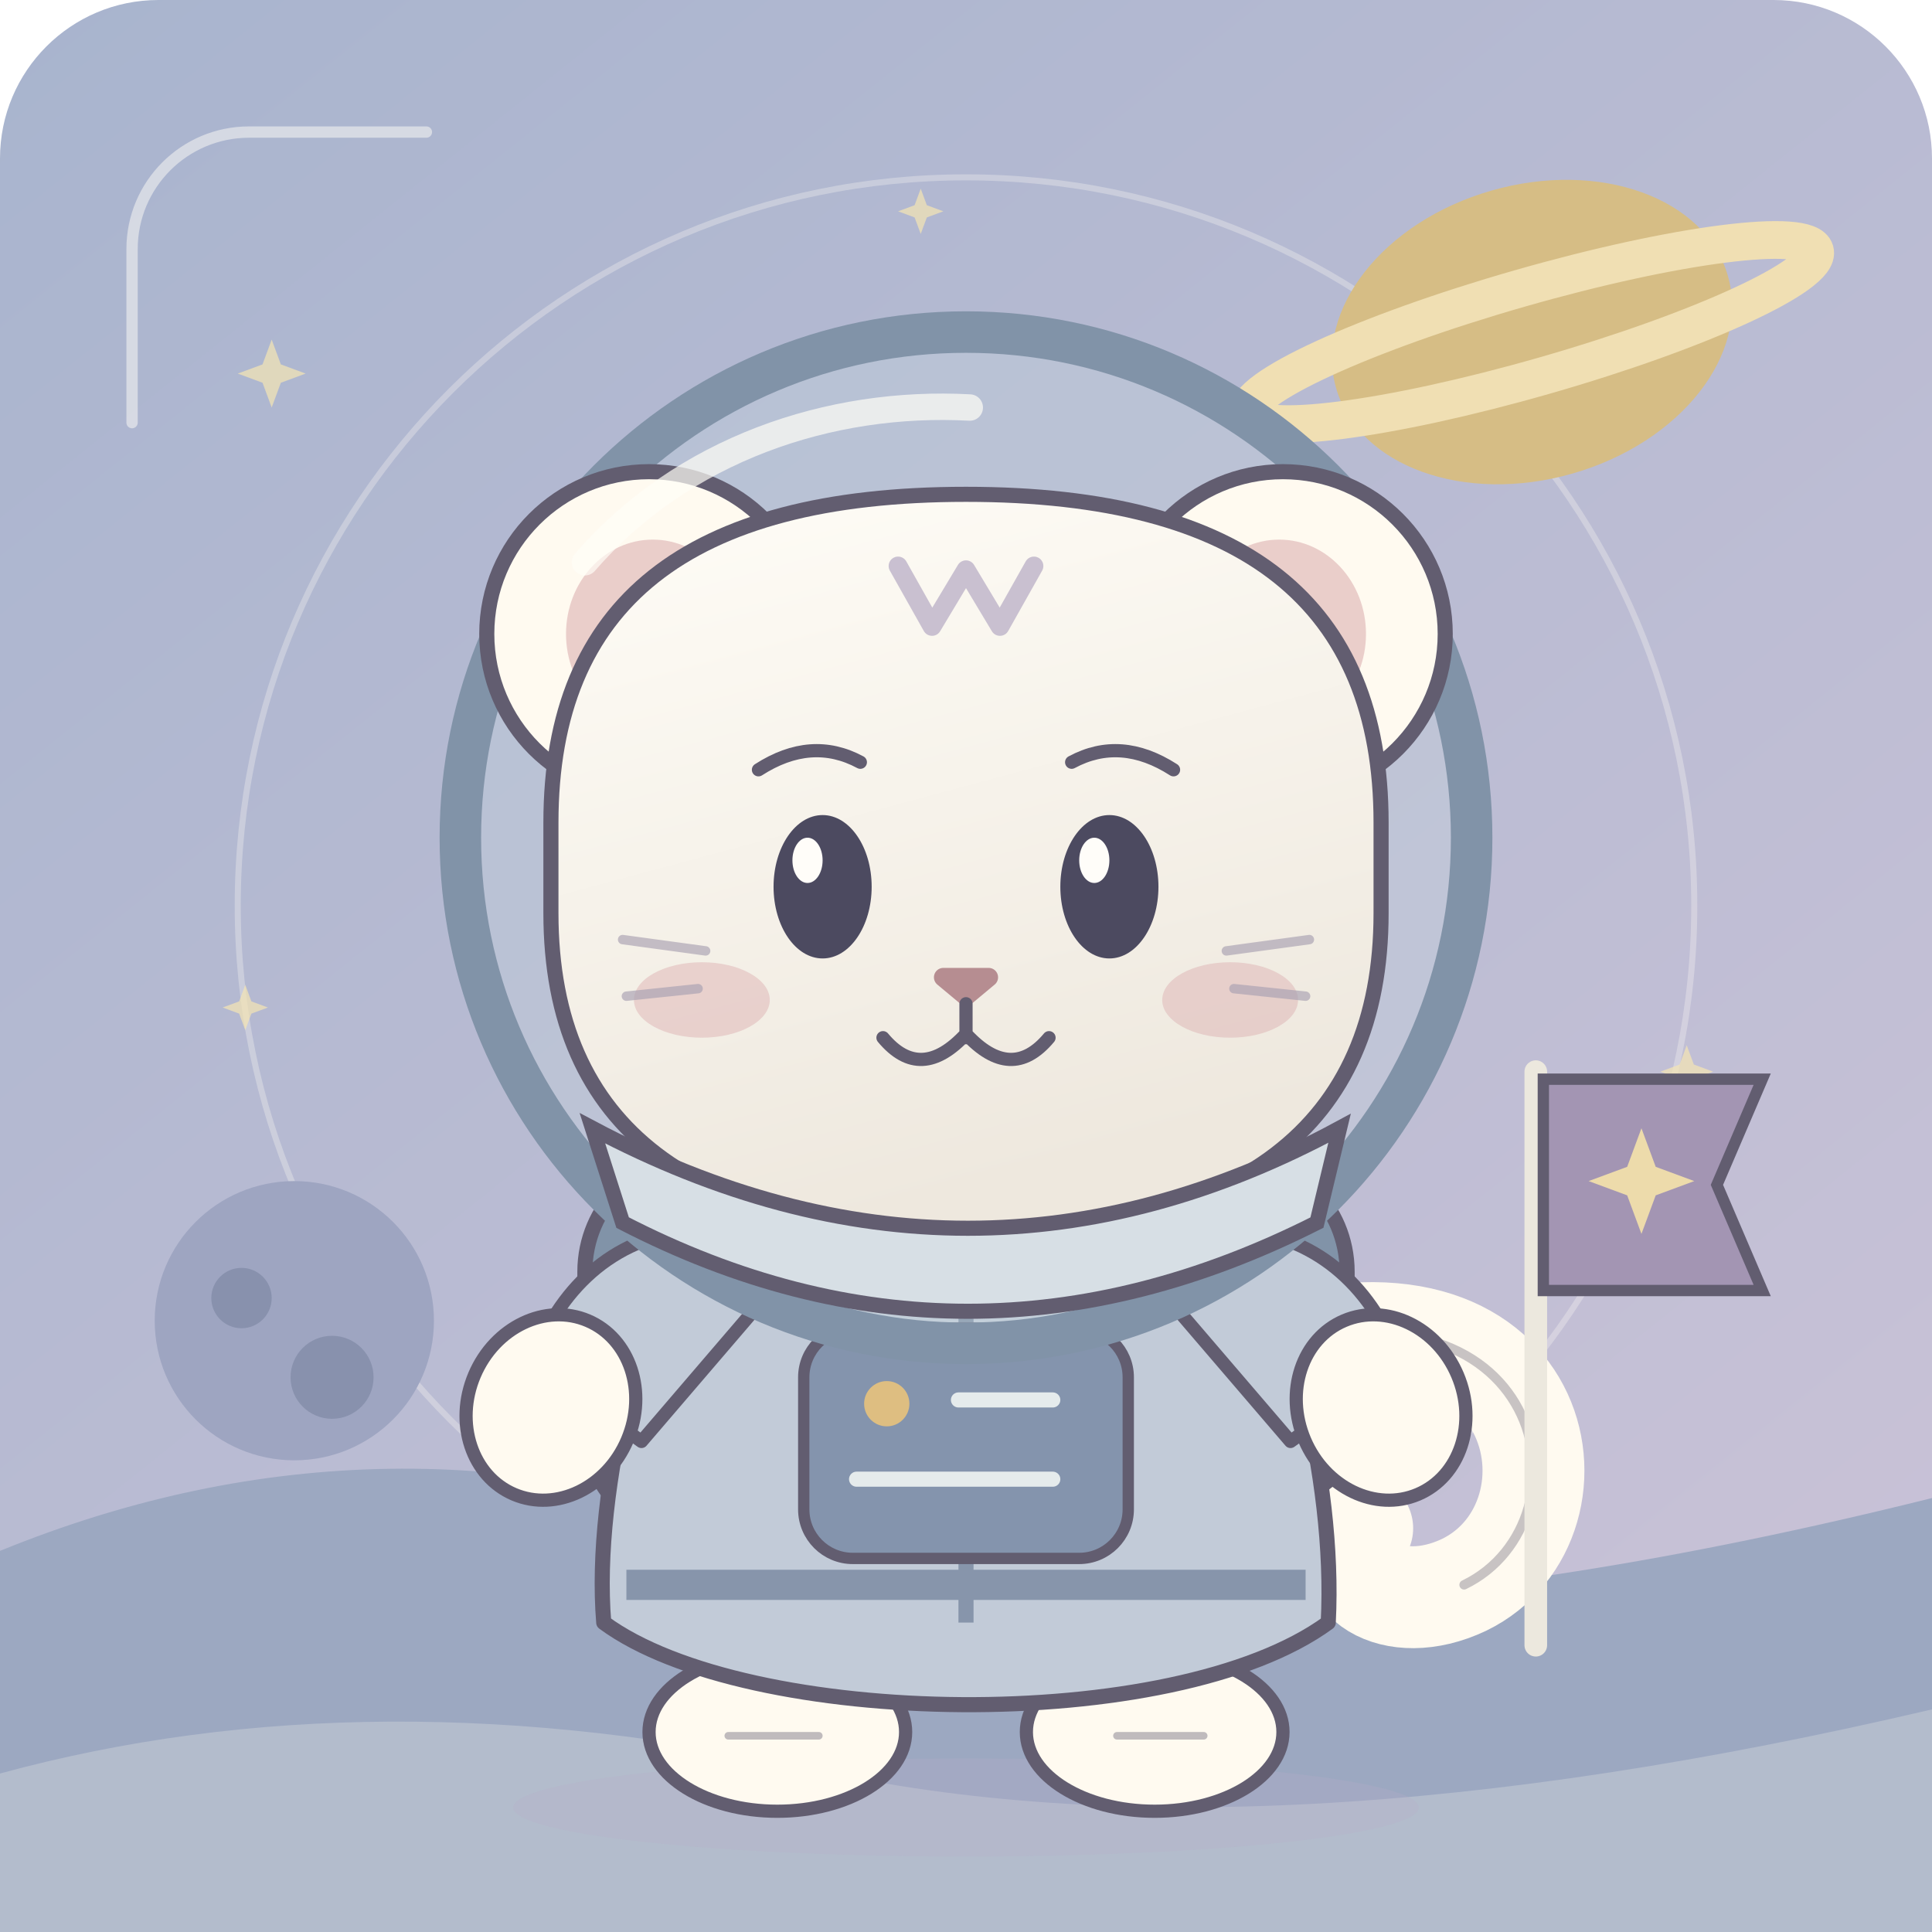
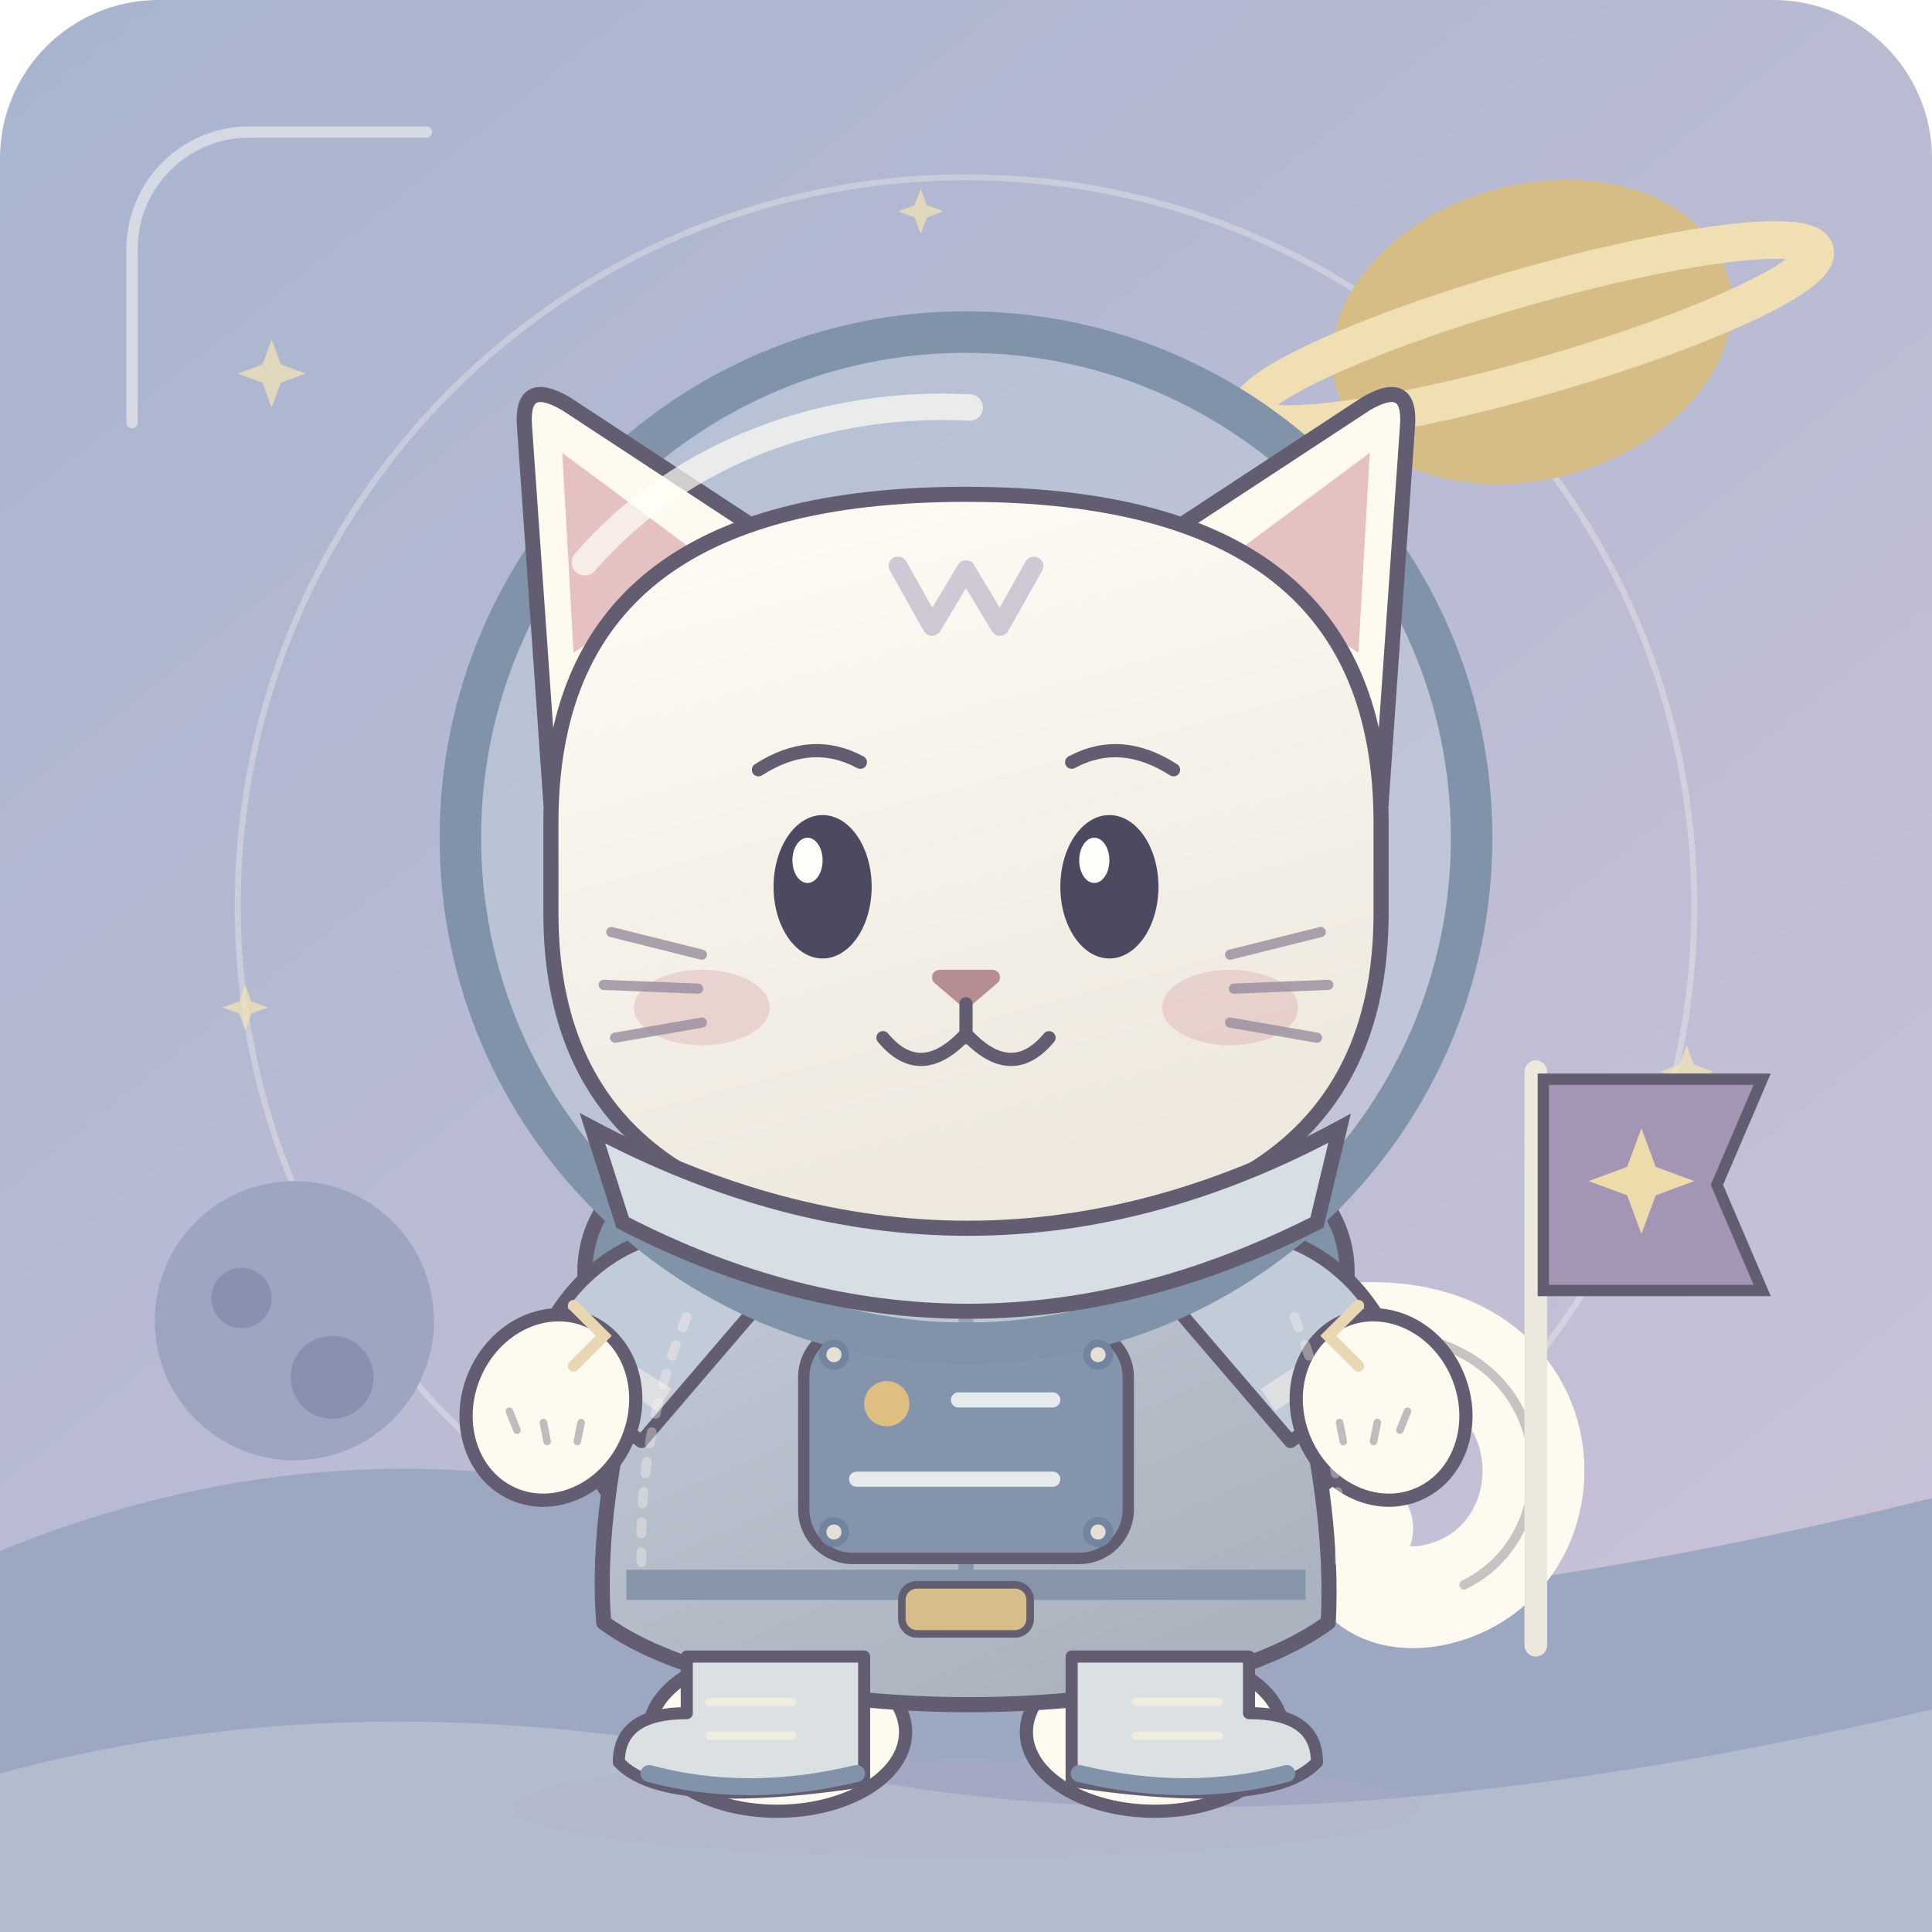
<svg xmlns="http://www.w3.org/2000/svg" width="512" height="512" viewBox="0 0 512 512" role="img" aria-labelledby="title">
  <defs>
    <linearGradient id="bg" x2=".8" y2="1">
      <stop stop-color="#a8b4ce" />
      <stop offset="1" stop-color="#c9c2d7" />
    </linearGradient>
    <linearGradient id="fur" x2=".3" y2="1">
      <stop stop-color="#fffdf7" />
      <stop offset="1" stop-color="#eee8de" />
    </linearGradient>
    <linearGradient id="shine" x2="1" y2="1">
      <stop stop-color="#fff" stop-opacity=".7" />
      <stop offset="1" stop-color="#fff" stop-opacity="0" />
    </linearGradient>
  </defs>
  <rect width="512" height="512" rx="42" fill="url(#bg)" />
  <circle cx="256" cy="240" r="193" fill="none" stroke="#fffdf6" stroke-width="1.6" opacity=".3" />
  <path d="M72 90l2.43 6.57 6.57 2.43-6.57 2.43-2.43 6.57-2.43-6.57-6.57-2.43 6.57-2.43Z" fill="#f5e5b4" opacity="0.7" />
  <path d="M428 85l3.24 8.76 8.76 3.24-8.76 3.24-3.24 8.76-3.24-8.76-8.76-3.24 8.76-3.24Z" fill="#f5e5b4" opacity="0.7" />
  <path d="M65 261l1.62 4.38 4.38 1.62-4.38 1.62-1.62 4.38-1.62-4.38-4.38-1.62 4.38-1.62Z" fill="#f5e5b4" opacity="0.7" />
  <path d="M447 277l1.89 5.11 5.11 1.89-5.11 1.89-1.89 5.11-1.89-5.11-5.11-1.89 5.11-1.89Z" fill="#f5e5b4" opacity="0.7" />
  <path d="M66 429l2.7 7.3 7.3 2.7-7.3 2.7-2.7 7.3-2.7-7.3-7.3-2.7 7.3-2.7Z" fill="#f5e5b4" opacity="0.7" />
  <path d="M442 437l2.16 5.84 5.84 2.16-5.84 2.16-2.16 5.84-2.16-5.84-5.84-2.16 5.84-2.16Z" fill="#f5e5b4" opacity="0.7" />
  <path d="M244 50l1.62 4.38 4.38 1.62-4.38 1.62-1.62 4.38-1.62-4.38-4.38-1.62 4.38-1.62Z" fill="#f5e5b4" opacity="0.7" />
  <ellipse cx="406" cy="88" rx="54" ry="39" fill="#d6bd85" transform="rotate(-16 406 88)" />
  <ellipse cx="406" cy="88" rx="78" ry="12" fill="none" stroke="#f0dfb3" stroke-width="10" transform="rotate(-16 406 88)" />
  <circle cx="78" cy="350" r="37" fill="#9ea5c1" />
  <circle cx="64" cy="344" r="8" fill="#8891ad" />
  <circle cx="88" cy="365" r="11" fill="#8891ad" />
  <path d="M0 411Q103 369 207 408T512 397V512H0Z" fill="#9ca8c1" />
  <path d="M0 470Q99 443 216 469T512 453V512H0Z" fill="#fffdf4" opacity=".23" />
  <ellipse cx="256" cy="479" rx="120" ry="13" fill="#b6abc7" opacity=".25" />
+   <defs>
+     <linearGradient id="coat" x2=".6" y2="1">
+       <stop stop-color="#c2cbd8" />
+       <stop offset="1" stop-color="#abb3be" />
+     </linearGradient>
+   </defs>
  <rect x="155" y="306" width="202" height="102" rx="31" fill="#8193a8" stroke="#625d70" stroke-width="4" />
  <path d="M332 359c78-26 91 44 56 61-19 9-35-2-27-15" fill="none" stroke="#fffaf0" stroke-width="27" stroke-linecap="round" />
  <path d="M332 359c78-26 91 44 56 61" fill="none" stroke="#625d70" stroke-width="2.5" stroke-linecap="round" opacity=".35" />
  <ellipse cx="206" cy="459" rx="34" ry="21" fill="#fffaf0" stroke="#625d70" stroke-width="3.5" />
  <ellipse cx="306" cy="459" rx="34" ry="21" fill="#fffaf0" stroke="#625d70" stroke-width="3.5" />
-   <path d="M186 314c-15 29-29 80-26 116 38 28 151 30 192 0 2-39-11-86-27-116Z" fill="#c2cbd8" stroke="#625d70" stroke-width="4" stroke-linejoin="round" />
+   <path d="M186 314c-15 29-29 80-26 116 38 28 151 30 192 0 2-39-11-86-27-116Z" fill="url(#coat)" stroke="#625d70" stroke-width="4" stroke-linejoin="round" />
  <path d="M183 326c-21 2-35 16-42 35l29 21 30-35m129-21c21 2 35 16 42 35l-29 21-30-35" fill="#c2cbd8" stroke="#625d70" stroke-width="3.5" stroke-linejoin="round" />
+   <path d="m145 351 31 20m160 0 31-20" stroke="#fff8ec" stroke-width="7" opacity=".45" />
  <ellipse cx="146" cy="373" rx="22" ry="25" transform="rotate(23 146 373)" fill="#fffaf0" stroke="#625d70" stroke-width="3.5" />
  <ellipse cx="366" cy="373" rx="22" ry="25" transform="rotate(-23 366 373)" fill="#fffaf0" stroke="#625d70" stroke-width="3.5" />
-   <path d="M193 460h24m79 0h23" stroke="#625d70" stroke-width="2" opacity=".4" stroke-linecap="round" />
+   <path d="m135 374 2 5m7-2 1 5m9-5-1 5m202-5 1 5m9-5-1 5m9-8-2 5M193 460h24m79 0h23" stroke="#625d70" stroke-width="2" opacity=".4" stroke-linecap="round" />
+   <path d="M182 349q-13 31-12 65m173-65q13 31 12 65" fill="none" stroke="#fffaf0" stroke-width="2.6" opacity=".35" stroke-dasharray="3 5" stroke-linecap="round" />
  <path d="M256 329v101" stroke="#8795ab" stroke-width="4" />
  <rect x="213" y="352" width="86" height="61" rx="13" fill="#8494ad" stroke="#625d70" stroke-width="3" />
  <circle cx="235" cy="372" r="6" fill="#debe81" />
  <path d="M254 371h25m-52 21h52" stroke="#e5ebec" stroke-width="4" stroke-linecap="round" />
  <path d="M166 420h180" stroke="#8795ab" stroke-width="8" />
  <circle cx="256" cy="222" r="134" fill="#cbdce2" fill-opacity=".25" stroke="#8193a8" stroke-width="11" />
-   <circle cx="172" cy="168" r="43" fill="#fffaf0" stroke="#625d70" stroke-width="4" />
-   <circle cx="340" cy="168" r="43" fill="#fffaf0" stroke="#625d70" stroke-width="4" />
-   <ellipse cx="173" cy="168" rx="23" ry="25" fill="#d9a9ac" opacity=".55" />
-   <ellipse cx="339" cy="168" rx="23" ry="25" fill="#d9a9ac" opacity=".55" />
+   <path d="M146 213 139 113q-1-13 11-6l64 42Z" fill="#fffaf0" stroke="#625d70" stroke-width="4" stroke-linejoin="round" />
+   <path d="m298 149 64-42q12-7 11 6l-7 100Z" fill="#fffaf0" stroke="#625d70" stroke-width="4" stroke-linejoin="round" />
+   <path d="m152 173-3-53 39 29Z" fill="#d9a9ac" opacity=".68" />
+   <path d="m324 149 39-29-3 53Z" fill="#d9a9ac" opacity=".68" />
  <path d="M146 218c0-58 36-87 110-87s110 29 110 87v24c0 57-38 85-110 85s-110-28-110-85Z" fill="url(#fur)" stroke="#625d70" stroke-width="4" />
-   <path d="m238 150 9 16 9-15 9 15 9-16" fill="none" stroke="#b8aec5" stroke-width="5" stroke-linecap="round" stroke-linejoin="round" opacity=".75" />
+   <path d="m238 150 9 16 9-15 9 15 9-16" fill="none" stroke="#b8aec5" stroke-width="5" stroke-linecap="round" stroke-linejoin="round" opacity=".65" />
  <path d="M201 204q14-9 27-2m56 0q13-7 27 2" fill="none" stroke="#625d70" stroke-width="3.5" stroke-linecap="round" />
  <ellipse cx="218" cy="235" rx="13" ry="19" fill="#4c4a60" />
  <ellipse cx="294" cy="235" rx="13" ry="19" fill="#4c4a60" />
  <ellipse cx="214" cy="228" rx="4" ry="6" fill="#fffdf9" />
  <ellipse cx="290" cy="228" rx="4" ry="6" fill="#fffdf9" />
-   <ellipse cx="186" cy="265" rx="18" ry="10" fill="#d9a9ac" opacity=".43" />
-   <ellipse cx="326" cy="265" rx="18" ry="10" fill="#d9a9ac" opacity=".43" />
-   <path d="m250 259 6 5 6-5Z" fill="#b68d91" stroke="#b68d91" stroke-width="5" stroke-linejoin="round" />
+   <ellipse cx="186" cy="267" rx="18" ry="10" fill="#d9a9ac" opacity=".4" />
+   <ellipse cx="326" cy="267" rx="18" ry="10" fill="#d9a9ac" opacity=".4" />
+   <path d="m249 259 7 6 7-6Z" fill="#b68d91" stroke="#b68d91" stroke-width="4" stroke-linejoin="round" />
  <path d="M256 266v9m0-1q-12 13-22 1m22-1q12 13 22 1" fill="none" stroke="#625d70" stroke-width="3.5" stroke-linecap="round" />
-   <path d="M165 249l22 3m-21 12 19-2m162-13-22 3m21 12-19-2" stroke="#a8a0b1" stroke-width="2.5" stroke-linecap="round" opacity=".65" />
+   <path d="m162 247 24 6m-26 8 25 1m-22 13 23-4m164-24-24 6m26 8-25 1m22 13-23-4" stroke="#978c9e" stroke-width="2.7" stroke-linecap="round" opacity=".8" />
  <path d="M155 149c26-30 65-43 102-41" fill="none" stroke="#fffdf7" stroke-width="7" opacity=".7" stroke-linecap="round" />
  <path d="M157 299q100 53 198 0l-6 25q-93 47-184 0Z" fill="#d7dfE5" stroke="#625d70" stroke-width="4" />
  <path d="M407 284v152" stroke="#ece8de" stroke-width="6" stroke-linecap="round" />
  <path d="M409 286h58l-12 28 12 28h-58Z" fill="#a395b3" stroke="#625d70" stroke-width="3" />
  <path d="M435 299l3.78 10.22 10.22 3.78-10.22 3.78-3.78 10.22-3.78-10.22-10.22-3.78 10.22-3.78Z" fill="#eddbab" opacity="1" />
+   <path d="M182 439v15q-18 0-18 13 12 13 65 5v-33Zm102 0v33q53 8 65-5 0-13-18-13v-15Z" fill="#dbe0e3" stroke="#625d70" stroke-width="3.2" stroke-linejoin="round" />
+   <path d="M172 470q26 7 55 0m59 0q29 7 55 0" fill="none" stroke="#8193aa" stroke-width="4.5" stroke-linecap="round" />
+   <path d="M188 451h22m-22 9h22m91-9h22m-22 9h22" stroke="#f8f1df" stroke-width="2.2" opacity=".7" stroke-linecap="round" />
+   <g fill="#e5dfd6" stroke="#73859e" stroke-width="2">
+     <circle cx="221" cy="359" r="3" />
+     <circle cx="291" cy="359" r="3" />
+     <circle cx="221" cy="406" r="3" />
+     <circle cx="291" cy="406" r="3" />
+   </g>
+   <rect x="239" y="420" width="34" height="13" rx="4" fill="#d6bd89" stroke="#625d70" stroke-width="2" />
+   <path d="m152 346 8 8-8 8m208-16-8 8 8 8" fill="none" stroke="#e8d7b2" stroke-width="3" stroke-linecap="round" />
  <path d="M35 112V66a31 31 0 0 1 31-31h47" fill="none" stroke="#fffdf7" stroke-width="3" opacity=".5" stroke-linecap="round" />
</svg>
